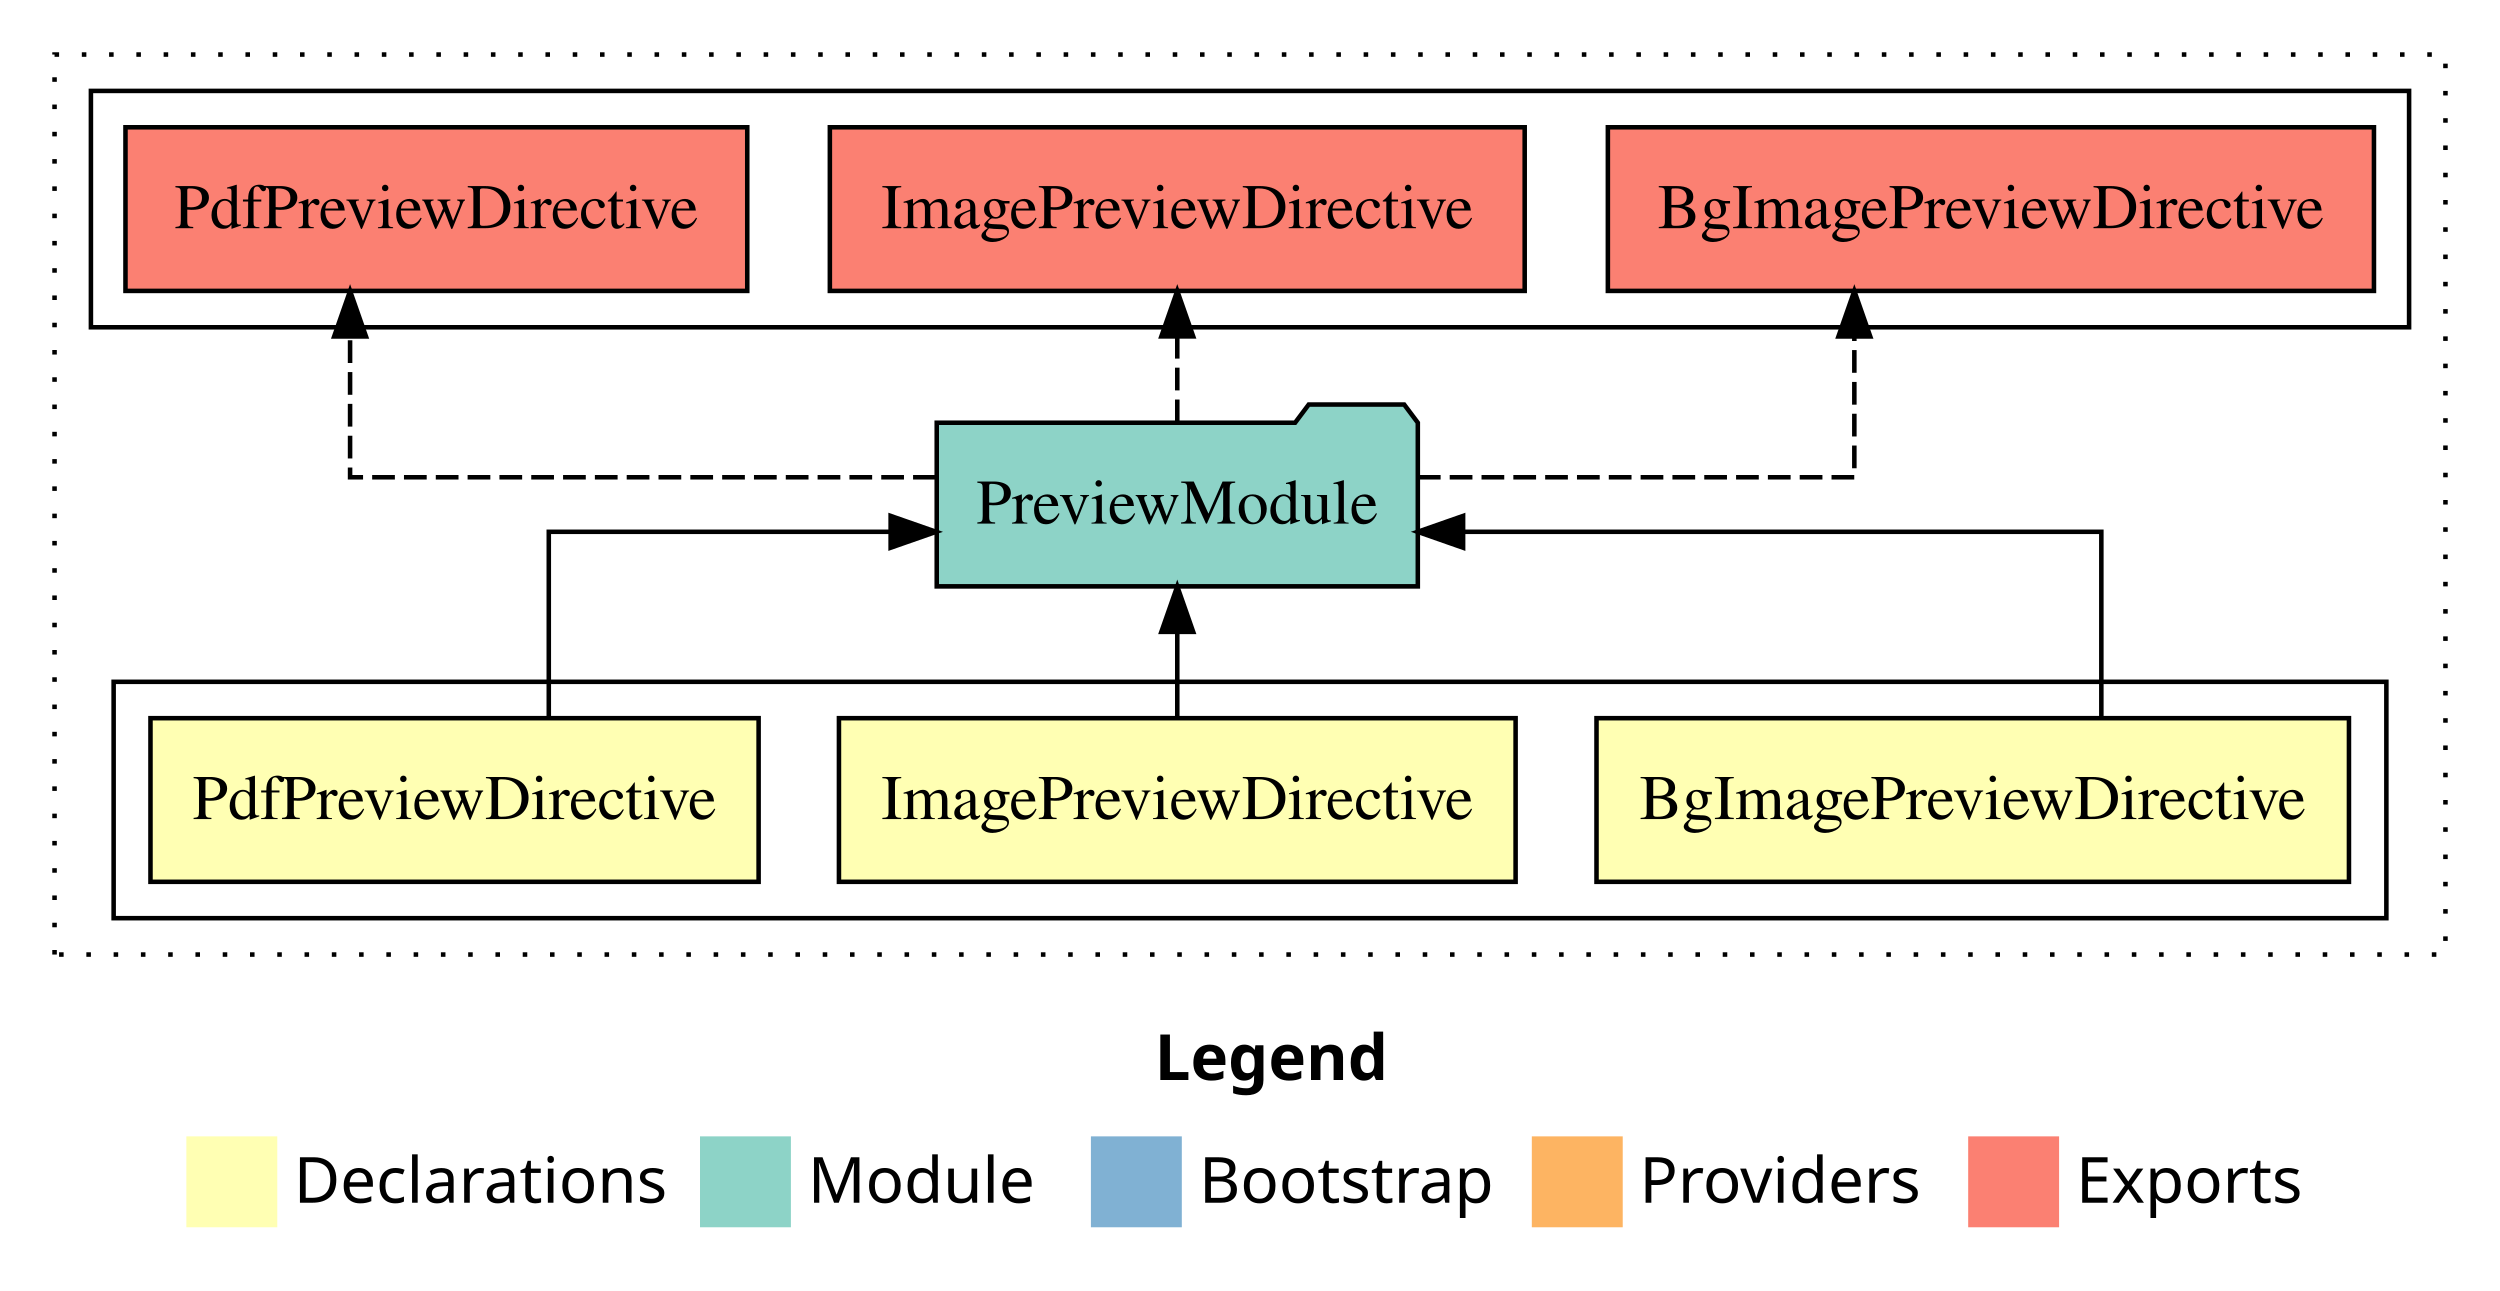
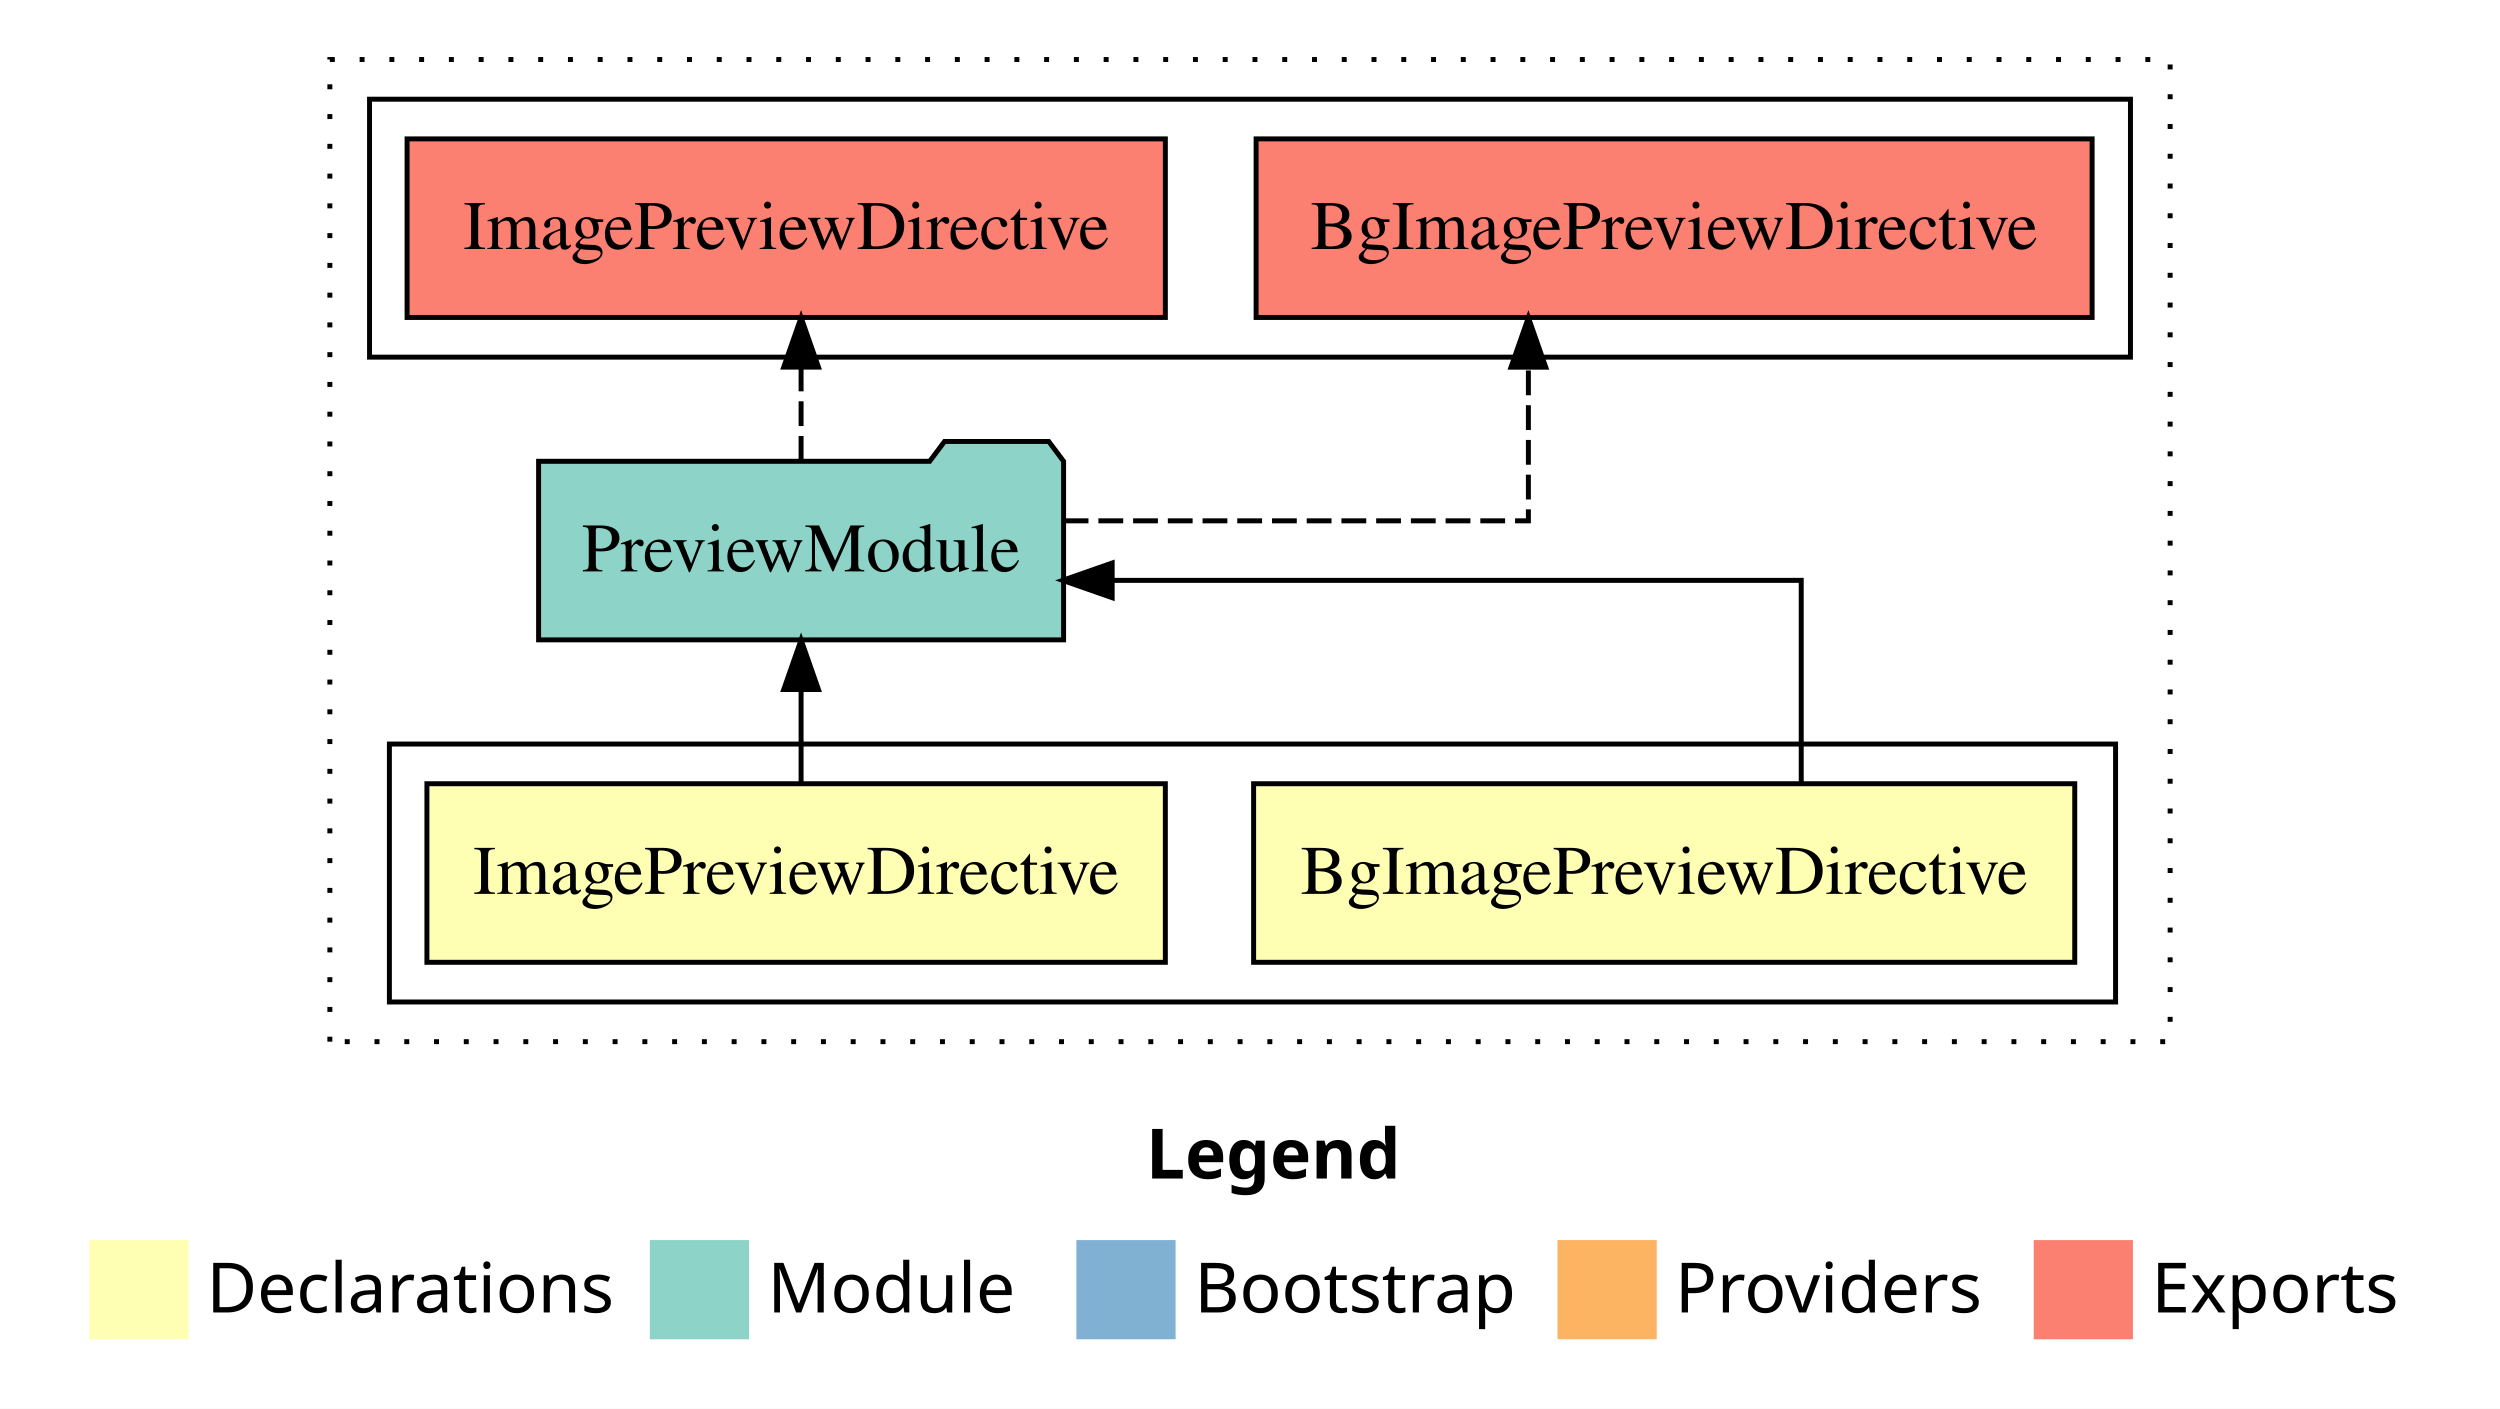
- <svg xmlns="http://www.w3.org/2000/svg" width="550pt" height="284pt" viewBox="0.00 0.00 550.00 284.00">
+ <svg xmlns="http://www.w3.org/2000/svg" width="504pt" height="284pt" viewBox="0.00 0.00 504.00 284.00">
  <g id="graph0" class="graph" transform="scale(1 1) rotate(0) translate(4 280)">
-     <polygon fill="#ffffff" stroke="transparent" points="-4,4 -4,-280 546,-280 546,4 -4,4" />
-     <text text-anchor="start" x="250.009" y="-42.4" font-family="sans-serif" font-weight="bold" font-size="14.00" fill="#000000">Legend</text>
-     <polygon fill="#ffffb3" stroke="transparent" points="37,-10 37,-30 57,-30 57,-10 37,-10" />
-     <text text-anchor="start" x="60.629" y="-15.4" font-family="sans-serif" font-size="14.00" fill="#000000">  Declarations</text>
-     <polygon fill="#8dd3c7" stroke="transparent" points="150,-10 150,-30 170,-30 170,-10 150,-10" />
-     <text text-anchor="start" x="173.725" y="-15.4" font-family="sans-serif" font-size="14.00" fill="#000000">  Module</text>
-     <polygon fill="#80b1d3" stroke="transparent" points="236,-10 236,-30 256,-30 256,-10 236,-10" />
-     <text text-anchor="start" x="259.781" y="-15.4" font-family="sans-serif" font-size="14.00" fill="#000000">  Bootstrap</text>
-     <polygon fill="#fdb462" stroke="transparent" points="333,-10 333,-30 353,-30 353,-10 333,-10" />
-     <text text-anchor="start" x="356.673" y="-15.4" font-family="sans-serif" font-size="14.00" fill="#000000">  Providers</text>
-     <polygon fill="#fb8072" stroke="transparent" points="429,-10 429,-30 449,-30 449,-10 429,-10" />
-     <text text-anchor="start" x="452.726" y="-15.4" font-family="sans-serif" font-size="14.00" fill="#000000">  Exports</text>
+     <polygon fill="#ffffff" stroke="transparent" points="-4,4 -4,-280 500,-280 500,4 -4,4" />
+     <text text-anchor="start" x="227.009" y="-42.4" font-family="sans-serif" font-weight="bold" font-size="14.00" fill="#000000">Legend</text>
+     <polygon fill="#ffffb3" stroke="transparent" points="14,-10 14,-30 34,-30 34,-10 14,-10" />
+     <text text-anchor="start" x="37.629" y="-15.4" font-family="sans-serif" font-size="14.00" fill="#000000">  Declarations</text>
+     <polygon fill="#8dd3c7" stroke="transparent" points="127,-10 127,-30 147,-30 147,-10 127,-10" />
+     <text text-anchor="start" x="150.725" y="-15.4" font-family="sans-serif" font-size="14.00" fill="#000000">  Module</text>
+     <polygon fill="#80b1d3" stroke="transparent" points="213,-10 213,-30 233,-30 233,-10 213,-10" />
+     <text text-anchor="start" x="236.781" y="-15.4" font-family="sans-serif" font-size="14.00" fill="#000000">  Bootstrap</text>
+     <polygon fill="#fdb462" stroke="transparent" points="310,-10 310,-30 330,-30 330,-10 310,-10" />
+     <text text-anchor="start" x="333.673" y="-15.4" font-family="sans-serif" font-size="14.00" fill="#000000">  Providers</text>
+     <polygon fill="#fb8072" stroke="transparent" points="406,-10 406,-30 426,-30 426,-10 406,-10" />
+     <text text-anchor="start" x="429.726" y="-15.4" font-family="sans-serif" font-size="14.00" fill="#000000">  Exports</text>
    <g id="clust1" class="cluster">
-       <polygon fill="none" stroke="#000000" stroke-dasharray="1,5" points="8,-70 8,-268 534,-268 534,-70 8,-70" />
+       <polygon fill="none" stroke="#000000" stroke-dasharray="1,5" points="62.5,-70 62.5,-268 433.5,-268 433.5,-70 62.5,-70" />
    </g>
    <g id="clust2" class="cluster">
-       <polygon fill="none" stroke="#000000" points="21,-78 21,-130 521,-130 521,-78 21,-78" />
+       <polygon fill="none" stroke="#000000" points="74.5,-78 74.5,-130 422.5,-130 422.5,-78 74.5,-78" />
    </g>
-     <g id="clust7" class="cluster">
-       <polygon fill="none" stroke="#000000" points="16,-208 16,-260 526,-260 526,-208 16,-208" />
+     <g id="clust6" class="cluster">
+       <polygon fill="none" stroke="#000000" points="70.5,-208 70.5,-260 425.5,-260 425.5,-208 70.5,-208" />
    </g>
    <g id="node1" class="node">
-       <polygon fill="#ffffb3" stroke="#000000" points="512.77,-122 347.23,-122 347.23,-86 512.77,-86 512.77,-122" />
-       <text text-anchor="middle" x="430" y="-99.8" font-family="Times,serif" font-size="14.00" fill="#000000">BgImagePreviewDirective</text>
+       <polygon fill="#ffffb3" stroke="#000000" points="414.27,-122 248.73,-122 248.73,-86 414.27,-86 414.27,-122" />
+       <text text-anchor="middle" x="331.5" y="-99.8" font-family="Times,serif" font-size="14.00" fill="#000000">BgImagePreviewDirective</text>
+     </g>
+     <g id="node3" class="node">
+       <polygon fill="#8dd3c7" stroke="#000000" points="210.42,-187 207.42,-191 186.42,-191 183.42,-187 104.58,-187 104.58,-151 210.42,-151 210.42,-187" />
+       <text text-anchor="middle" x="157.5" y="-164.8" font-family="Times,serif" font-size="14.00" fill="#000000">PreviewModule</text>
+     </g>
+     <g id="edge1" class="edge">
+       <path fill="none" stroke="#000000" d="M359.128,-122.022C359.128,-139.373 359.128,-163 359.128,-163 359.128,-163 220.212,-163 220.212,-163" />
+       <polygon fill="#000000" stroke="#000000" points="220.212,-159.5 210.212,-163 220.212,-166.5 220.212,-159.5" />
+     </g>
+     <g id="node2" class="node">
+       <polygon fill="#ffffb3" stroke="#000000" points="230.933,-122 82.067,-122 82.067,-86 230.933,-86 230.933,-122" />
+       <text text-anchor="middle" x="156.5" y="-99.8" font-family="Times,serif" font-size="14.00" fill="#000000">ImagePreviewDirective</text>
+     </g>
+     <g id="edge2" class="edge">
+       <path fill="none" stroke="#000000" d="M157.5,-122.106C157.5,-122.106 157.5,-140.991 157.5,-140.991" />
+       <polygon fill="#000000" stroke="#000000" points="154,-140.991 157.5,-150.991 161,-140.991 154,-140.991" />
    </g>
    <g id="node4" class="node">
-       <polygon fill="#8dd3c7" stroke="#000000" points="307.92,-187 304.92,-191 283.92,-191 280.92,-187 202.08,-187 202.08,-151 307.92,-151 307.92,-187" />
-       <text text-anchor="middle" x="255" y="-164.8" font-family="Times,serif" font-size="14.00" fill="#000000">PreviewModule</text>
-     </g>
-     <g id="edge1" class="edge">
-       <path fill="none" stroke="#000000" d="M458.295,-122.022C458.295,-139.373 458.295,-163 458.295,-163 458.295,-163 317.883,-163 317.883,-163" />
-       <polygon fill="#000000" stroke="#000000" points="317.883,-159.5 307.883,-163 317.883,-166.5 317.883,-159.5" />
-     </g>
-     <g id="node2" class="node">
-       <polygon fill="#ffffb3" stroke="#000000" points="329.433,-122 180.567,-122 180.567,-86 329.433,-86 329.433,-122" />
-       <text text-anchor="middle" x="255" y="-99.8" font-family="Times,serif" font-size="14.00" fill="#000000">ImagePreviewDirective</text>
-     </g>
-     <g id="edge2" class="edge">
-       <path fill="none" stroke="#000000" d="M255,-122.106C255,-122.106 255,-140.991 255,-140.991" />
-       <polygon fill="#000000" stroke="#000000" points="251.5,-140.991 255,-150.991 258.5,-140.991 251.5,-140.991" />
-     </g>
-     <g id="node3" class="node">
-       <polygon fill="#ffffb3" stroke="#000000" points="162.896,-122 29.104,-122 29.104,-86 162.896,-86 162.896,-122" />
-       <text text-anchor="middle" x="96" y="-99.8" font-family="Times,serif" font-size="14.00" fill="#000000">PdfPreviewDirective</text>
+       <polygon fill="#fb8072" stroke="#000000" points="417.77,-252 249.23,-252 249.23,-216 417.77,-216 417.77,-252" />
+       <text text-anchor="middle" x="333.5" y="-229.8" font-family="Times,serif" font-size="14.00" fill="#000000">BgImagePreviewDirective </text>
    </g>
    <g id="edge3" class="edge">
-       <path fill="none" stroke="#000000" d="M116.733,-122.022C116.733,-139.373 116.733,-163 116.733,-163 116.733,-163 191.938,-163 191.938,-163" />
-       <polygon fill="#000000" stroke="#000000" points="191.938,-166.5 201.938,-163 191.938,-159.5 191.938,-166.5" />
+       <path fill="none" stroke="#000000" stroke-dasharray="5,2" d="M210.434,-175C252.432,-175 304.122,-175 304.122,-175 304.122,-175 304.122,-205.977 304.122,-205.977" />
+       <polygon fill="#000000" stroke="#000000" points="300.622,-205.977 304.122,-215.977 307.622,-205.977 300.622,-205.977" />
    </g>
    <g id="node5" class="node">
-       <polygon fill="#fb8072" stroke="#000000" points="518.27,-252 349.73,-252 349.73,-216 518.27,-216 518.27,-252" />
-       <text text-anchor="middle" x="434" y="-229.8" font-family="Times,serif" font-size="14.00" fill="#000000">BgImagePreviewDirective </text>
+       <polygon fill="#fb8072" stroke="#000000" points="230.933,-252 78.067,-252 78.067,-216 230.933,-216 230.933,-252" />
+       <text text-anchor="middle" x="154.5" y="-229.8" font-family="Times,serif" font-size="14.00" fill="#000000">ImagePreviewDirective </text>
    </g>
    <g id="edge4" class="edge">
-       <path fill="none" stroke="#000000" stroke-dasharray="5,2" d="M307.935,-175C350.749,-175 403.955,-175 403.955,-175 403.955,-175 403.955,-205.977 403.955,-205.977" />
-       <polygon fill="#000000" stroke="#000000" points="400.455,-205.977 403.955,-215.977 407.455,-205.977 400.455,-205.977" />
-     </g>
-     <g id="node6" class="node">
-       <polygon fill="#fb8072" stroke="#000000" points="331.433,-252 178.567,-252 178.567,-216 331.433,-216 331.433,-252" />
-       <text text-anchor="middle" x="255" y="-229.8" font-family="Times,serif" font-size="14.00" fill="#000000">ImagePreviewDirective </text>
-     </g>
-     <g id="edge5" class="edge">
-       <path fill="none" stroke="#000000" stroke-dasharray="5,2" d="M255,-187.106C255,-187.106 255,-205.991 255,-205.991" />
-       <polygon fill="#000000" stroke="#000000" points="251.5,-205.991 255,-215.991 258.5,-205.991 251.5,-205.991" />
-     </g>
-     <g id="node7" class="node">
-       <polygon fill="#fb8072" stroke="#000000" points="160.396,-252 23.604,-252 23.604,-216 160.396,-216 160.396,-252" />
-       <text text-anchor="middle" x="92" y="-229.8" font-family="Times,serif" font-size="14.00" fill="#000000">PdfPreviewDirective </text>
-     </g>
-     <g id="edge6" class="edge">
-       <path fill="none" stroke="#000000" stroke-dasharray="5,2" d="M201.874,-175C148.159,-175 73.017,-175 73.017,-175 73.017,-175 73.017,-205.977 73.017,-205.977" />
-       <polygon fill="#000000" stroke="#000000" points="69.517,-205.977 73.017,-215.977 76.517,-205.977 69.517,-205.977" />
+       <path fill="none" stroke="#000000" stroke-dasharray="5,2" d="M157.5,-187.106C157.5,-187.106 157.5,-205.991 157.5,-205.991" />
+       <polygon fill="#000000" stroke="#000000" points="154,-205.991 157.5,-215.991 161,-205.991 154,-205.991" />
    </g>
  </g>
</svg>
